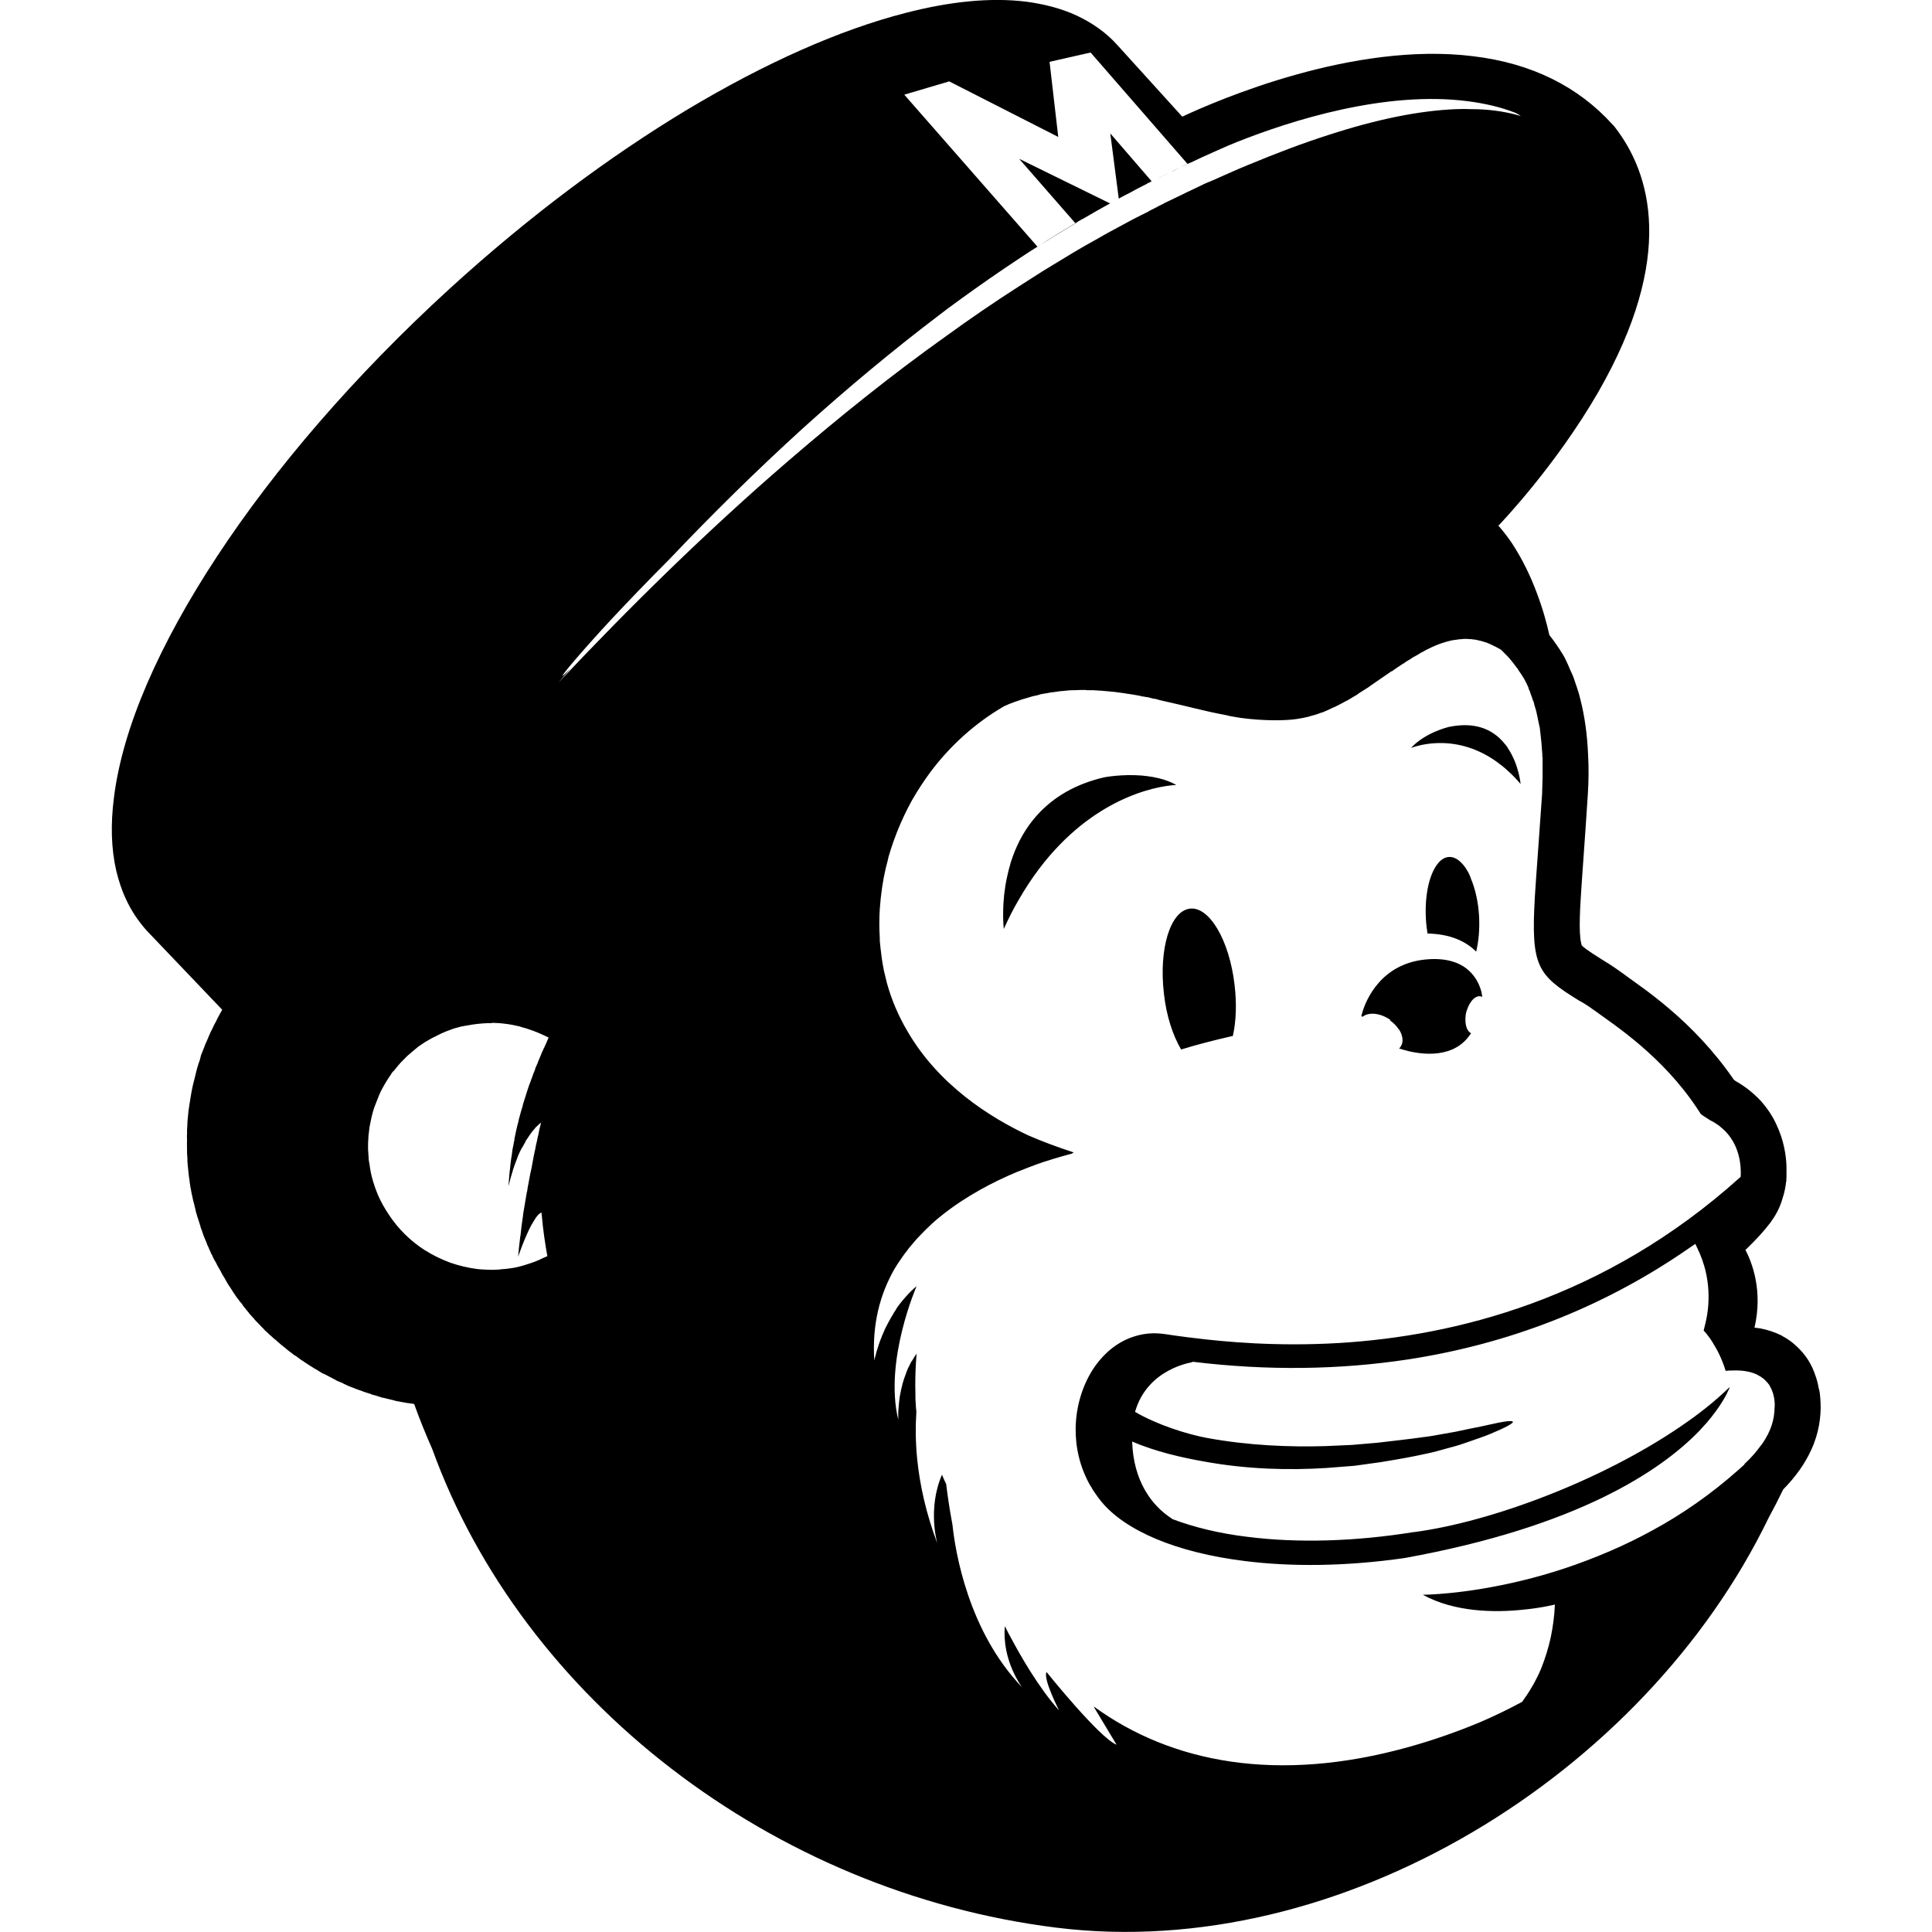
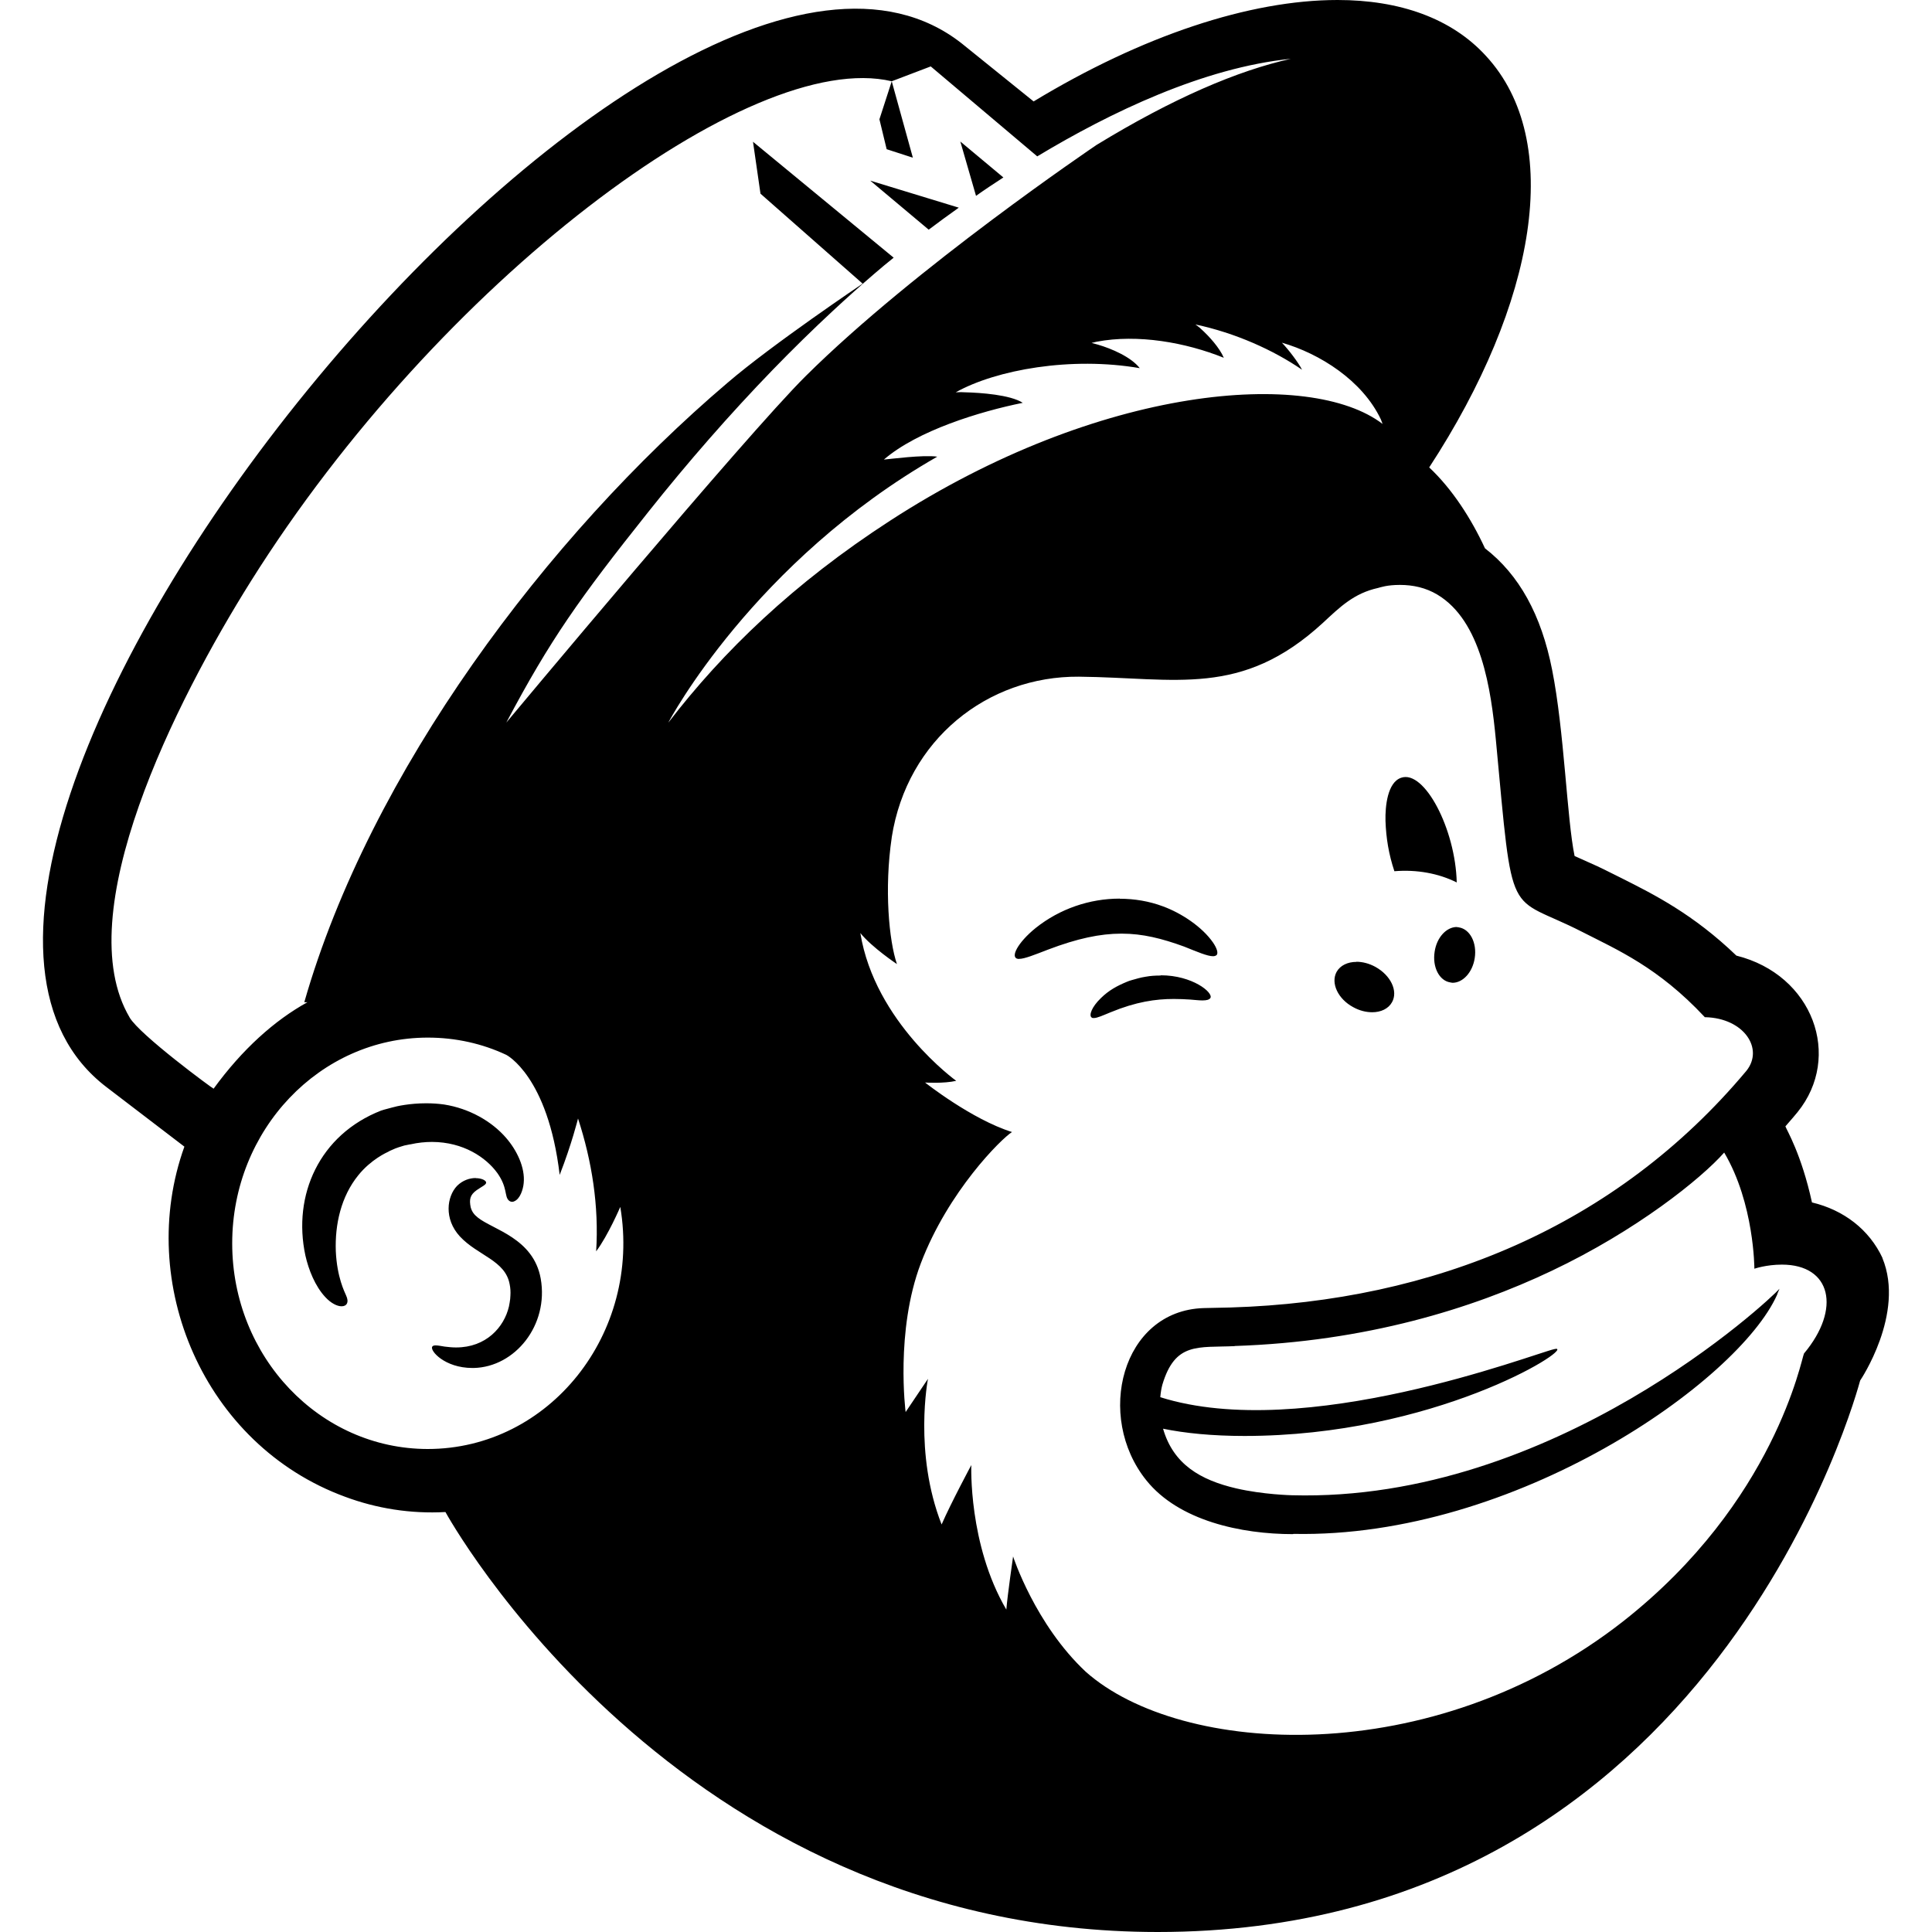
<svg xmlns="http://www.w3.org/2000/svg" viewBox="0 0 16 16" fill-rule="evenodd" clip-rule="evenodd" stroke-linejoin="round" stroke-miterlimit="1.414">
-   <path d="M14.794 9.767v.013l-.002.006v.003-.002c-.005.042-.013.088-.03.138-.017.06-.045.123-.09.185l-.01.015c-.053.07-.118.14-.193.213l-.014.013c.057.11.145.34.075.644l.047.006c.056.01.117.03.18.06v.002c.06.03.117.076.166.132.05.056.087.123.11.193.013.034.022.07.028.105.005.015.008.03.01.047.003.023.005.05.006.075.006.117-.015.26-.078.394-.052.114-.13.223-.232.327-.037.077-.078.157-.122.238-1.025 2.116-3.54 3.683-5.897 3.39-2.356-.293-4.42-1.896-5.168-3.963-.052-.117-.1-.236-.143-.354l-.007-.02-.048-.007-.018-.002-.008-.002-.078-.014-.01-.003-.01-.003-.083-.02h.002-.007c-.03-.01-.062-.02-.094-.028v-.002h-.002l-.005-.002c-.022-.006-.042-.014-.062-.02l-.006-.003-.02-.007-.01-.003-.004-.002c-.014-.004-.028-.01-.042-.016l-.006-.002-.038-.015H2.88l-.003-.002-.006-.003-.022-.01-.018-.01c-.013-.004-.026-.01-.04-.016l-.013-.007-.004-.003-.077-.04-.013-.007H2.68c-.02-.01-.04-.024-.063-.038l-.005-.002-.007-.004-.012-.008-.023-.014-.043-.028-.007-.005-.015-.01-.013-.008-.04-.03-.014-.008-.003-.002-.003-.002-.012-.01h-.002l-.004-.005c-.016-.01-.032-.024-.048-.037l-.01-.01v.002l-.008-.006-.01-.01h-.002c-.02-.016-.038-.033-.057-.05h-.002l-.02-.018-.005-.005c-.015-.012-.03-.026-.044-.04l-.006-.006h-.002l-.018-.02-.015-.015-.038-.04v.002-.002l-.004-.003-.018-.02v-.002l-.012-.012-.032-.036-.002-.002v-.002l-.004-.004-.018-.022-.002-.003-.023-.028L2 10.793l-.003-.002c-.01-.01-.016-.02-.022-.028l-.02-.026-.014-.022v-.002h-.002l-.023-.036c-.005-.008-.01-.017-.018-.027l-.013-.02-.003-.006-.02-.035v-.002l-.002-.002-.016-.026-.01-.018-.004-.007v-.002l-.022-.038-.013-.024-.01-.02-.004-.006-.002-.003c-.01-.016-.015-.03-.02-.04v-.002l-.01-.017-.01-.024-.005-.01-.01-.024-.01-.02V10.3l-.004-.01-.013-.03-.004-.01c-.01-.022-.014-.038-.018-.05l-.014-.037c0-.004 0-.008-.003-.013v-.003.003c-.007-.02-.01-.036-.015-.048l-.01-.03-.003-.012-.004-.012-.003-.01-.002-.01-.003-.012c0-.006-.002-.01-.003-.014l-.004-.014c0-.007-.004-.017-.007-.03 0-.005-.002-.008-.004-.014l-.01-.048-.003-.01v-.002l-.005-.027c0-.006-.002-.012-.004-.02l-.007-.045c0-.015-.004-.03-.006-.044 0-.005 0-.01-.002-.017l-.005-.05-.004-.038c0-.006 0-.013-.002-.022v-.03c0-.014-.003-.027-.003-.04V9.506c-.002-.007 0-.014 0-.02-.002-.013 0-.025 0-.037 0-.02-.002-.04 0-.058v-.03l.002-.036c0-.028.003-.055.006-.083l.005-.052.002-.006V9.18l.003-.022.013-.08.006-.035.008-.04.006-.027.01-.038.015-.062.006-.022c0-.005.002-.01.004-.016.006-.02.012-.04.02-.06l.01-.04.023-.057.014-.037c.01-.02.017-.038.025-.057l.016-.037c.01-.02.02-.038.027-.056l.02-.037c.008-.018.017-.035.027-.053l.02-.036.003-.006-.062-.065-.56-.587-.002-.002c-.07-.078-.13-.167-.173-.262-.035-.074-.06-.152-.08-.234-.043-.186-.047-.388-.02-.602.036-.294.13-.612.275-.948.145-.336.34-.69.58-1.055.478-.727 1.135-1.494 1.93-2.22.65-.593 1.32-1.092 1.965-1.48.643-.385 1.26-.66 1.807-.8C7.863.013 8.2-.023 8.5.014c.148.02.29.056.417.115.063.03.124.064.18.105.057.04.11.087.157.14l.002.002.535.59c.296-.138 1.42-.625 2.412-.5.48.058.867.25 1.152.566l.01.01.008.01c.295.38.51 1.07-.138 2.197-.35.605-.794 1.07-.812 1.09l-.014.014c.04.046.077.094.11.142.092.14.157.28.205.407.055.144.088.27.107.357.038.048.074.1.108.155l.006.01.01.017.005.01c.017.034.032.067.044.097l.017.038c.01.02.016.042.023.062l.017.05c.01.03.02.062.027.094.036.14.057.293.064.462.006.105.005.217-.003.336-.024.373-.046.65-.058.848-.008.124-.01.218-.007.283.002.04.005.07.01.085.002.017.004.02.005.022l.002.003c.004.004.014.014.036.03.027.02.073.05.134.088.027.016.082.05.157.104l.16.116c.07.05.153.114.242.19.17.145.36.337.53.584l.014.01c.08.045.15.102.208.164.056.063.1.13.13.197.062.132.08.254.083.348v.091l-.002.013zM11.522 5.56l-.094.065-.08.055-.013.01-.082.052-.013.01-.084.05-.015.007c-.027.015-.055.03-.084.044l-.015.006c-.028.014-.057.027-.088.04l-.012.003c-.03.012-.063.022-.095.03l-.008.003c-.034.008-.068.015-.103.02-.058.008-.117.01-.176.01-.095 0-.19-.007-.288-.02-.032-.006-.065-.01-.097-.017-.01-.004-.023-.005-.034-.008-.085-.016-.17-.035-.255-.056l-.108-.026-.174-.04-.034-.01c-.01 0-.017-.002-.026-.004l-.038-.01c-.013 0-.025-.004-.037-.006H9.46l-.004-.002-.034-.007c-.027-.004-.053-.01-.08-.013-.008 0-.016-.002-.024-.004l-.06-.008-.03-.004-.053-.005-.034-.003c-.006 0-.01 0-.016-.002-.012 0-.024 0-.036-.002-.01 0-.02 0-.033-.002h-.054c-.005-.002-.01-.002-.016-.002h-.015c-.023 0-.045 0-.068.002h-.018c-.03 0-.058.004-.087.007-.008 0-.016 0-.024.002l-.056.008h-.008l-.03.006-.06.01-.033.01c-.02.003-.04.008-.058.014l-.033.01c-.022.005-.043.013-.063.02l-.03.01c-.03.01-.06.023-.09.037-.24.14-.446.327-.61.547-.054.073-.104.15-.15.23-.046.083-.087.17-.123.26l-.03.08c-.016.044-.03.09-.043.134 0 .006-.002.01-.003.016-.014.05-.026.103-.036.155-.01.056-.018.11-.024.166l-.008.09c-.005.08-.005.16 0 .24v.023l.006.06c.006.057.014.115.025.17.003.022.01.042.014.062l.014.058c.04.145.098.276.167.394.26.452.69.72 1 .866.122.054.25.1.38.143l-.016.01-.08.022c-.047.013-.1.03-.157.048-.066.022-.137.05-.213.08-.202.084-.43.203-.634.367-.026.02-.05.042-.075.064-.04.037-.08.077-.12.12l-.012.013-.017.02-.042.05-.016.022c-.02.024-.036.048-.053.073-.018.025-.034.05-.05.077-.12.21-.187.462-.166.762v-.007l.003-.01v-.003c0-.005.003-.01.004-.016l.002-.004c0-.007.003-.015.006-.023v-.006l.01-.03.01-.033.002-.006.013-.037.003-.006.014-.037.003-.005.018-.043.005-.01.023-.044c.012-.024.026-.047.04-.07.005-.01.01-.018.017-.027l.004-.007c.01-.02.024-.037.038-.055.01-.014.023-.028.036-.043l.012-.014.03-.032c.005-.004.01-.008.013-.013.014-.014.03-.028.045-.04v-.002s-.272.618-.153 1.108v-.004-.004-.01-.003-.018-.003-.024-.003l.003-.03v-.003l.003-.034v-.004l.005-.038v-.004l.008-.044.002-.003v-.008l.013-.053v-.003l.016-.052c.003-.005.004-.01.006-.016l.004-.01c.005-.016.01-.03.017-.045v-.002l.03-.06.01-.014c.01-.018.022-.037.035-.055 0 0-.015.152-.01.332 0 .03 0 .058.003.088 0 .02.003.04.005.06.012-.196.047-.38.1-.55-.053.17-.088.354-.1.55-.008.123-.007.252.006.386.022.223.075.46.168.707 0 0-.085-.285.038-.57.01.026.023.052.035.078.01.085.027.205.052.337.023.22.13.882.578 1.347 0 0-.17-.22-.144-.508.018.038.036.072.052.1.077.145.23.413.397.598 0 0-.135-.262-.104-.318 0 0 .44.548.58.602l-.184-.306-.004-.01c.64.466 1.52.638 2.607.335.186-.052.38-.118.578-.2.118-.05.235-.106.35-.168l.012-.006.017-.025c.053-.074.1-.157.14-.25v-.002l.003-.006c.03-.077.057-.16.077-.253.017-.083.03-.172.034-.27 0 0-.108.028-.266.043-.23.024-.563.022-.828-.124 0 0 .34 0 .824-.118.22-.053.468-.132.727-.244.116-.05.235-.107.354-.173.24-.13.48-.296.71-.5l.047-.042.003-.007c.054-.05.097-.1.13-.146l.016-.02c.076-.11.1-.206.102-.293 0 0 .013-.097-.038-.183v-.003l-.01-.014-.004-.005c-.005-.007-.012-.015-.02-.022-.01-.013-.026-.025-.043-.036l-.03-.017c-.028-.014-.063-.024-.104-.03-.03-.004-.065-.006-.103-.004-.015 0-.03 0-.046.002h-.006l.002.01c-.03-.1-.07-.18-.105-.235-.043-.072-.08-.108-.08-.108l.018-.074c.007-.03.012-.063.016-.093.027-.23-.034-.407-.083-.508l-.02-.043-.108.074c-.68.46-1.444.756-2.27.883-.567.086-1.162.095-1.78.02h-.015l.01.003s-.375.05-.477.412l.006.003c.173.1.414.18.593.213.34.062.675.076.98.067l.22-.01.21-.018c.135-.016.264-.03.376-.046.057-.006.11-.017.162-.026.05-.01.1-.016.145-.027.09-.02.167-.033.23-.048.13-.03.203-.04.207-.026.004.012-.06.047-.182.098-.06.026-.138.05-.227.082-.044.016-.093.028-.144.042-.052.015-.106.03-.165.042-.116.026-.242.048-.378.07l-.216.03-.23.018c-.312.02-.662.012-1.024-.055-.17-.03-.394-.08-.587-.164.01.325.16.53.328.638l.004.004c.177.067.39.12.628.148.413.052.888.038 1.372-.04h.005c.644-.086 1.554-.43 2.204-.874.148-.1.283-.207.397-.317l.005-.003.008-.008-.007.017-.004.006c-.018.043-.07.143-.182.274l-.064.07c-.316.325-1 .79-2.438 1.05-.488.07-.938.073-1.322.025-.568-.07-.994-.252-1.192-.496-.017-.02-.033-.043-.048-.065-.01-.015-.022-.03-.03-.048l-.012-.018c-.085-.15-.122-.314-.12-.473.003-.192.063-.377.165-.52.083-.114.192-.2.32-.24.064-.02.13-.03.202-.025.014 0 .033.003.057.006.047.007.113.017.194.027.01 0 .018.002.027.003.27.034.7.074 1.22.043.945-.058 2.19-.355 3.32-1.374l.003-.005v-.002c.004-.086-.008-.24-.116-.36-.018-.02-.04-.04-.065-.06l-.046-.03c-.018-.008-.033-.017-.047-.027-.02-.012-.04-.025-.056-.037l-.003-.005-.023-.035c-.292-.444-.696-.702-.857-.82-.076-.056-.125-.08-.125-.08-.348-.214-.4-.284-.367-.86.013-.21.035-.482.06-.852l.004-.14V6.4v-.125l-.002-.01V6.25l-.007-.092-.004-.04-.01-.09-.01-.045-.01-.05-.01-.045-.016-.054c0-.007-.003-.013-.005-.02l-.007-.017-.002-.006-.005-.016-.015-.04v-.005l-.007-.013-.006-.015v-.005c-.01-.024-.022-.048-.034-.07l-.01-.017c-.012-.02-.026-.04-.04-.06l-.005-.01-.007-.008-.03-.04-.013-.016c-.013-.016-.026-.032-.04-.046l-.05-.05c-.02-.01-.038-.022-.057-.03l-.02-.01-.036-.016-.022-.007c-.01-.004-.023-.007-.034-.01l-.023-.005c-.01-.003-.02-.005-.032-.006-.008 0-.015-.002-.023-.003-.01 0-.022 0-.033-.002h-.02c-.013 0-.024.002-.035.003-.007 0-.014 0-.02.002l-.015.002c-.007 0-.014.002-.02.003-.007 0-.013.002-.02.003l-.04.01-.012.004c-.036.01-.072.024-.107.04l-.012.006-.042.02-.016.01c-.012.005-.025.012-.037.02l-.016.01-.037.02-.017.012-.04.024-.013.01c-.015.008-.03.018-.044.028l-.01.006-.048.034-.004.002h.002zM1.94 10.712zm-.025-.036zM4.073 8.47l.03.002c.027 0 .052.003.077.006.043.005.085.013.126.023l.01.004c.065.017.127.04.186.068l.01.004.005.003.027.013-.006.012-.018.042-.012.026v.003h-.002c-.01.022-.016.037-.02.043v.002l-.032.077V8.8l-.022.05v.005c-.017.04-.03.08-.045.12l-.003.006c-.016.048-.032.096-.047.146l-.005.016-.002.008-.002.01c-.01.03-.018.06-.026.09v.005H4.3l-.01.046-.002.004-.014.06c0 .007-.003.013-.004.018 0 .005-.002.01-.003.014v.002l-.002.01-.004.016c0 .015-.004.03-.007.043v.004l-.003.013-.007.035-.005.04c0 .007-.003.016-.004.024-.004.027-.008.054-.01.082-.005.033-.007.066-.01.1l-.003.047v.007l.002-.007.015-.06.012-.04c.01-.04.03-.09.05-.143.008-.018.016-.037.026-.056l.002-.003.002-.005V9.51l.02-.035.007-.014.005-.007V9.45l.037-.055.005-.007c.01-.014.02-.027.032-.04l.01-.012.03-.028.013-.01v.005l-.003.008v.003l-.002.007-.007.028-.003.014c0 .006-.002.01-.004.017 0 .01-.004.02-.006.03l-.006.027v.003l-.008.034-.005.022V9.5l-.005.024-.004.016c0 .006-.002.01-.003.016l-.002.01c-.006.034-.014.07-.02.108-.01.04-.018.086-.026.13l-.006.03c0 .007-.002.014-.003.02v.005l-.005.02-.03.178c0 .006 0 .013-.002.02-.008.052-.015.106-.02.16-.002.003-.003.008-.003.012v.005c-.007.052-.012.104-.016.154 0 0 .05-.15.108-.26l.024-.04c.02-.035.042-.06.062-.066 0 .01 0 .016.002.025.01.114.026.226.046.336l-.035.015-.01.005c-.04.02-.082.035-.125.048-.014.004-.027.01-.042.013l-.008.002c-.034.01-.07.016-.105.02-.014.003-.028.003-.042.004-.025.003-.05.006-.075.006-.027 0-.054 0-.08-.002-.02 0-.037-.003-.055-.004-.08-.01-.154-.028-.227-.053-.075-.028-.147-.063-.213-.105-.117-.075-.217-.174-.294-.29-.036-.054-.07-.112-.095-.173-.014-.034-.026-.068-.037-.104-.014-.046-.024-.094-.03-.143l-.007-.04v-.012l-.005-.075c0-.032 0-.064.003-.096 0-.008 0-.016.002-.024 0-.01.003-.02.004-.032v-.003l.004-.03.012-.06.003-.013.002-.01c.007-.028.014-.054.023-.08l.012-.03.03-.076c.004-.007.008-.015.01-.022.026-.05.054-.098.087-.144l.002-.003v-.003l.017-.02V8.87l.003-.002.024-.03.008-.01c.016-.02.033-.037.05-.054l.03-.03.063-.054c.008-.006.016-.012.024-.02l.04-.027c.01-.008.023-.015.035-.022l.038-.022.012-.006.036-.018.03-.015c.027-.013.054-.023.082-.033l.027-.01.06-.016.033-.006.018-.003.047-.008c.01 0 .02-.003.03-.004.03-.003.062-.006.094-.007h.033zm-2.34 1.877zm9.782-1.9l-.015-.01c-.08-.05-.17-.055-.216-.016l-.01-.007.01-.035c.03-.1.154-.397.522-.433.352-.034.44.18.463.27.005.024.006.04.006.04-.045-.023-.1.026-.127.11-.01.026-.012.053-.012.08 0 .047.014.09.04.107.003 0 .005.003.007.004l-.022.03c-.153.197-.436.137-.538.107-.018-.005-.03-.01-.036-.01.006-.007.012-.014.016-.022.022-.037.013-.09-.017-.137h-.002c-.017-.027-.042-.053-.073-.075zm-1.732.244c.13-.04.274-.077.427-.112.027-.12.033-.266.014-.424-.043-.37-.21-.65-.37-.63-.163.02-.258.334-.215.703.02.185.075.35.143.464zm2.038-.96c.19.004.318.064.404.15.02-.083.03-.184.024-.294-.007-.12-.032-.227-.068-.312-.013-.048-.088-.185-.182-.178-.122.008-.207.24-.19.516.002.04.007.08.013.117zM9.74 6.5c-.044-.025-.094-.043-.144-.055-.033-.008-.066-.014-.1-.018-.01 0-.023-.003-.036-.004-.168-.014-.313.014-.313.014-.032.007-.062.015-.09.024-.23.07-.388.19-.5.327-.09.11-.148.234-.186.353l-.008.03c-.01.032-.016.063-.023.092-.022.1-.03.193-.032.265-.003.1.005.165.005.165.04-.088.08-.168.124-.242.107-.186.222-.335.34-.456.226-.233.458-.357.637-.422.194-.07.327-.072.327-.072zm2.733-.326l-.008-.01c-.026-.032-.056-.063-.093-.088-.087-.06-.207-.09-.373-.056 0 0-.198.046-.314.175 0 0 .344-.147.708.112.033.024.067.05.1.082.034.03.067.065.1.104 0 0-.013-.158-.104-.295-.005-.01-.01-.018-.017-.026zm.247-.287zM9.542 1.5l-.004.002h-.003l-.02.012H9.51l-.015.01c-.044.022-.09.045-.133.07-.03.015-.06.03-.092.048l-.005.003-.068.037-.003.002c-.073.04-.147.082-.22.125l-.023.012c-.005.004-.012.008-.018.01-.006.005-.012.01-.018.012l-.008.005-.15.09-.035.022c-.034.02-.068.043-.102.065l-.014.01-.01.005c-.096.06-.19.124-.284.187-.155.105-.308.214-.46.326l-.058.044c-.396.3-.78.62-1.145.95-.387.352-.756.716-1.104 1.083-.19.19-.35.358-.483.5-.265.286-.41.463-.404.467.002.002.026-.02.067-.06l-.102.118c.58-.616 1.22-1.248 1.91-1.842.418-.36.853-.71 1.303-1.03.197-.143.397-.28.6-.41l.194-.124.098-.06.055-.033.105-.064.103-.06.054-.03.132-.075.08-.043c.082-.045.166-.09.25-.13.006-.005.013-.008.02-.012l.04-.02c.017-.01.034-.018.05-.026l.02-.01.004-.003c.012-.006.023-.01.035-.017l.007-.003.004-.002.11-.053.02-.01c.01-.006.022-.01.034-.016l.125-.06.034-.015c.006 0 .012-.004.018-.007l.035-.015.144-.064c.043-.02.085-.036.127-.054.24-.1.463-.184.67-.25.4-.13.747-.2 1.05-.213.046-.002.092-.002.136 0 .127 0 .247.016.36.044.006.003.012.004.018.005l.006.002.01.003.01.003c-.012-.01-.026-.017-.04-.025-.126-.05-.26-.08-.4-.098-.683-.088-1.463.16-1.91.338l-.073.03-.113.05c-.064.028-.13.058-.196.09l-.03.012c-.038.02-.078.038-.12.058l-.006.003-.037.02c-.004 0-.01.004-.014.006l-.013.007-.01.004c-.013.008-.027.014-.042.02l.043-.02.01-.004.013-.007.015-.007.037-.02c.002 0 .005 0 .007-.002.04-.02.08-.04.12-.058L9.032.435l-.34.077.072.622-.903-.46-.372.11.006.007 1.097 1.252.01-.006.015-.01.103-.064.037-.023.15-.09-.467-.535.754.37.003-.003.068-.037-.07-.54.343.397.004-.002.01-.006-.01.006z" />
+   <path d="M15.59 10.418c-.11-.235-.32-.397-.584-.46-.088-.402-.21-.6-.22-.63.046-.052.09-.105.1-.117.373-.46.13-1.138-.506-1.297-.358-.344-.682-.506-.948-.64-.255-.127-.153-.077-.392-.185-.064-.31-.085-1.034-.186-1.542-.09-.457-.274-.788-.556-1.006-.113-.244-.27-.49-.462-.67.888-1.36 1.12-2.705.47-3.408C12.02.15 11.59 0 11.077 0 10.35 0 9.46.295 8.56.84L7.965.36C5.462-1.61-1.617 7.1.882 9.003l.645.493c-.405 1.126.158 2.47 1.332 2.9.258.096.54.142.83.126 0 0 1.897 3.477 5.898 3.478 4.627 0 5.805-4.526 5.818-4.567 0 0 .375-.554.184-1.015zm-5.364.73c-.305.014-.494-.036-.6.32-.008.03-.014.066-.017.103 1.192.376 3.08-.356 3.262-.398l.018-.003c.118.01-1.014.722-2.584.722-.265 0-.493-.023-.673-.06.085.295.31.425.605.494.224.052.462.057.462.057 2.175.06 3.964-1.624 4.038-1.71 0 0-.02.045-.02.05-.32.717-2.166 2.017-4.004 1.98l-.006.002c-.426 0-.944-.11-1.213-.445-.426-.528-.205-1.406.474-1.427l.225-.005c1.68-.052 3.19-.67 4.27-1.96.147-.183-.02-.436-.34-.444h-.005l-.003-.004c-.382-.408-.717-.552-1.015-.704-.626-.32-.567-.043-.712-1.59-.04-.416-.12-.984-.485-1.202-.096-.057-.2-.08-.31-.08-.107 0-.16.02-.18.025-.2.044-.315.157-.458.29-.675.62-1.214.453-2.02.445-.756-.006-1.423.52-1.55 1.33v.002c-.063.424-.023.855.043 1.048 0 0-.205-.136-.303-.257.12.74.794 1.224.794 1.224-.105.024-.258.014-.258.014s.385.305.72.41c-.088.055-.528.49-.755 1.087-.213.56-.126 1.232-.126 1.232l.185-.275s-.12.612.113 1.206c.077-.177.246-.492.246-.492s-.026.658.29 1.197c.01-.123.056-.44.056-.44s.182.562.602.955c.786.698 2.868.824 4.453-.42 1.255-.988 1.474-2.175 1.495-2.216.31-.37.225-.736-.183-.736-.13 0-.228.034-.228.034s0-.54-.25-.962c-.192.217-.727.647-1.43.98-.657.312-1.536.586-2.624.622zM3.543 12c-.894 0-1.62-.762-1.62-1.703 0-.94.726-1.704 1.62-1.704.232 0 .452.05.65.143 0 0 .345.174.442.994.1-.256.152-.467.152-.467.115.353.174.724.15 1.1.097-.128.2-.368.2-.368C5.313 11.043 4.55 12 3.542 12zm.397-2.243c.05 0 .087.02.086.037 0 .018-.035.032-.078.062-.056.04-.063.077-.05.142.01.036.027.06.06.086.125.1.46.17.52.505.068.386-.213.732-.554.74h-.012c-.23 0-.355-.145-.332-.177.004-.007.014-.01.028-.01.02 0 .043.005.075.01.032.004.063.007.093.007h.002c.247 0 .397-.167.437-.34 0-.003.012-.055.012-.09.002-.032 0-.063-.006-.092-.035-.2-.265-.238-.413-.398-.133-.145-.107-.33-.023-.418.048-.048.107-.065.154-.065h.002zm-.722-.22c-.015.007-.145.065-.25.195-.144.177-.195.408-.187.63.01.217.073.337.085.366.027.057.005.09-.036.09h-.002c-.035 0-.086-.024-.134-.076-.084-.09-.138-.225-.165-.345-.107-.5.116-1 .628-1.2.03-.01.063-.017.09-.025.04-.012.15-.035.28-.035h.003c.05 0 .098.003.148.01.21.033.395.14.512.275.09.103.16.247.147.376-.005.054-.03.13-.077.15-.006.003-.012.005-.018.005-.012 0-.022-.005-.03-.013-.035-.034-.008-.105-.093-.225-.094-.13-.282-.257-.54-.258h-.002c-.056 0-.116.006-.178.02h-.003c-.066.013-.03.005-.094.024l-.028.01c-.02.01-.04.016-.057.026zm-2.144-1.11c-.507-.856.376-2.614 1.004-3.614C3.628 2.343 6.212.395 7.385.673L7.708.55l.882.745C9.196.93 9.968.56 10.69.487c-.44.098-.975.326-1.61.714-.014.01-1.5 1.013-2.407 1.913-.495.49-2.48 2.87-2.48 2.87.364-.687.603-1.025 1.178-1.747.326-.41.672-.806 1.027-1.173.165-.17.332-.334.5-.49.114-.106.23-.21.343-.307.053-.046.106-.09.16-.133l-1.165-.96.062.43.846.745s-.75.504-1.12.822C4.528 4.443 3.064 6.398 2.52 8.3h.026c-.272.15-.54.39-.777.716-.007 0-.61-.444-.696-.59zm8.54-.35c.26 0 .436.143.41.188-.01.014-.03.02-.065.02h-.003c-.026 0-.06-.004-.098-.007-.045-.003-.09-.005-.135-.005h-.002c-.15 0-.312.023-.523.11-.064.026-.11.048-.14.048-.007 0-.013 0-.018-.005-.023-.017 0-.086.077-.16.066-.065.135-.102.215-.135.013-.006.026-.01.04-.014.036-.01.074-.022.115-.028.042-.008.083-.01.123-.01zm1.62-.112c.05 0 .105.014.156.042.127.07.19.2.138.293-.03.054-.092.083-.164.083-.05 0-.105-.013-.157-.042-.127-.068-.188-.2-.138-.292.03-.054.092-.083.164-.083zm.83-.287c.005 0 .01 0 .017.002.093.014.152.128.132.255-.018.117-.097.203-.182.204-.007 0-.013-.002-.02-.003-.092-.014-.15-.128-.13-.254.017-.118.097-.204.182-.205zm-2.79-.235c.12 0 .242.02.357.063.153.056.325.17.415.3.034.05.043.087.03.103-.007.006-.017.01-.03.01-.047 0-.13-.036-.24-.08-.184-.067-.343-.107-.516-.107h-.004c-.175 0-.364.04-.606.132-.112.043-.195.077-.24.077h-.01c-.067-.01-.002-.135.146-.255.2-.16.448-.244.696-.244h.002zm2.274-.228c.184-.015.364.017.516.093-.01-.44-.267-.934-.46-.867-.114.038-.133.237-.13.357.005.144.027.277.074.418zM5.536 5.982c.008-.016.706-1.33 2.226-2.2-.114-.017-.393.02-.442.024.278-.24.794-.398 1.15-.47-.103-.067-.352-.084-.475-.087-.037-.002-.037-.002-.08 0 .336-.188.958-.298 1.524-.2-.072-.093-.234-.162-.347-.195L9.04 2.84l.042-.01c.34-.065.738.006 1.053.133-.035-.083-.123-.18-.19-.24-.005-.007-.045-.036-.045-.036.33.07.646.212.883.375-.032-.062-.112-.167-.167-.224.314.09.668.314.82.636l.014.037c-.597-.458-2.338-.328-4.08.802-.798.517-1.383 1.083-1.834 1.67zM7.94 1.72c-.092.065-.173.125-.242.177l-.007.005-.484-.406.734.224zm.37-.25l-.357-.298.13.45c.07-.05.146-.1.226-.152zm-.966-.234l.216.07-.175-.633-.102.315.06.248z" />
</svg>
